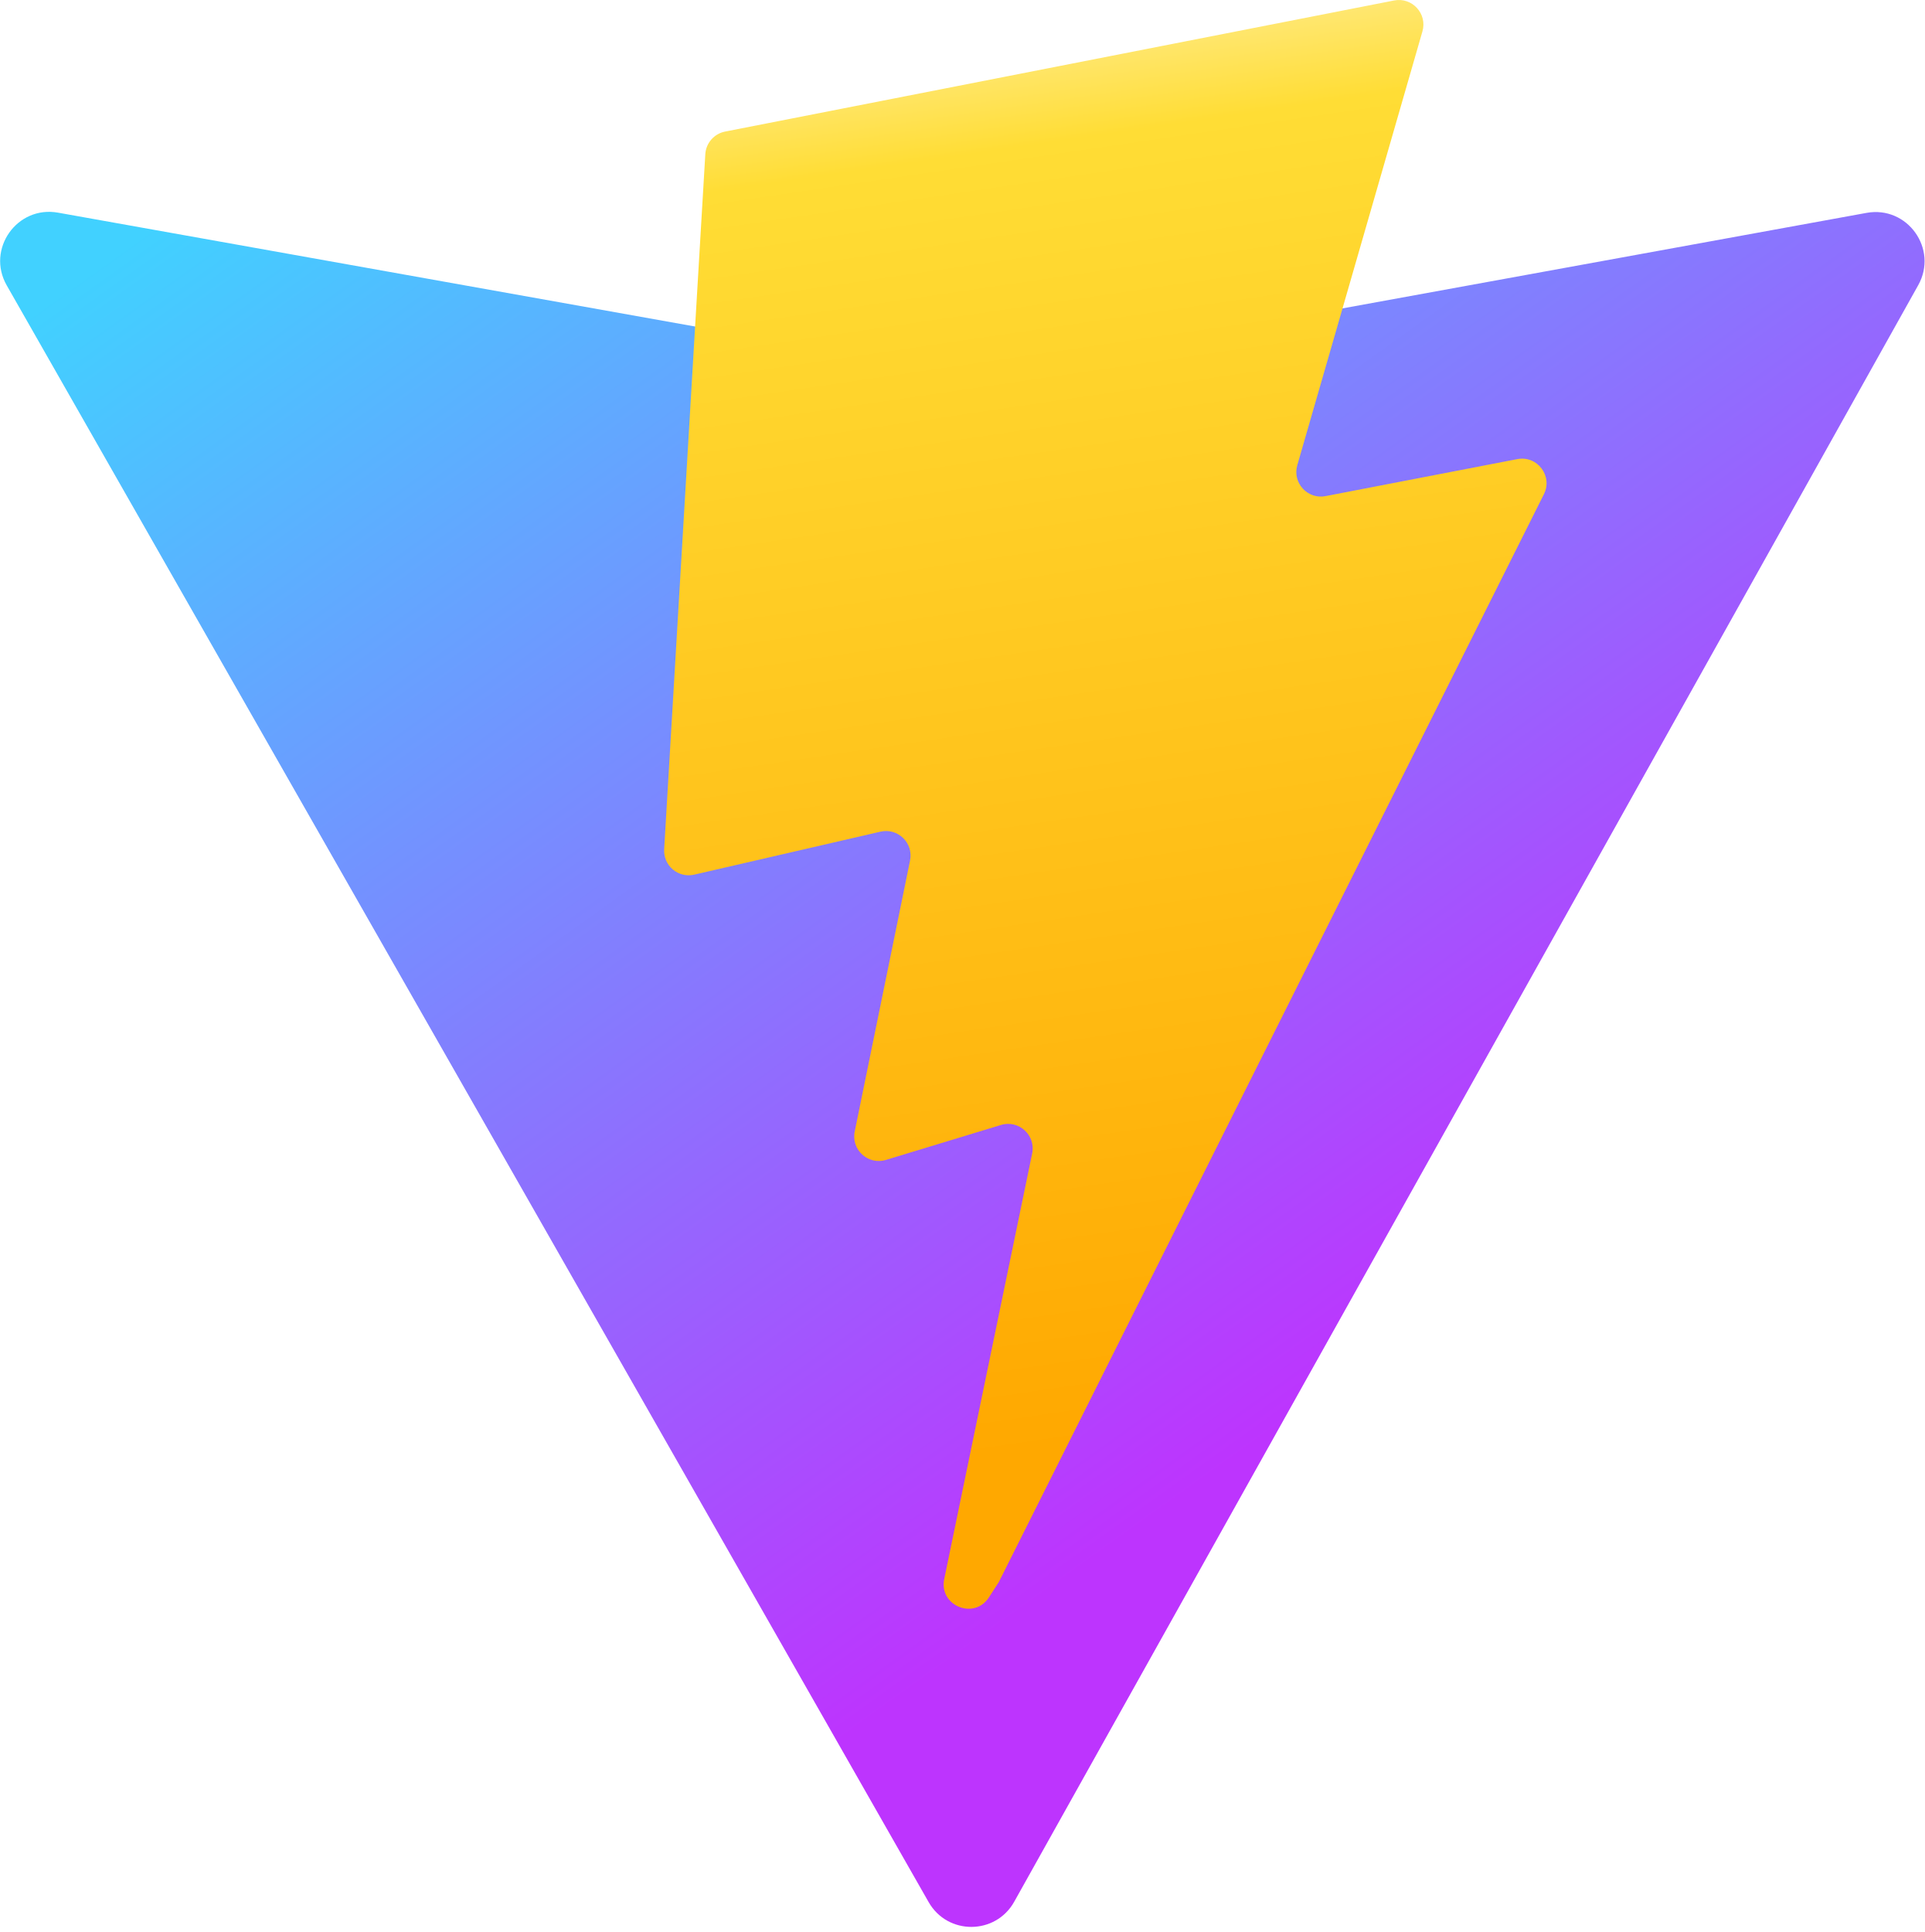
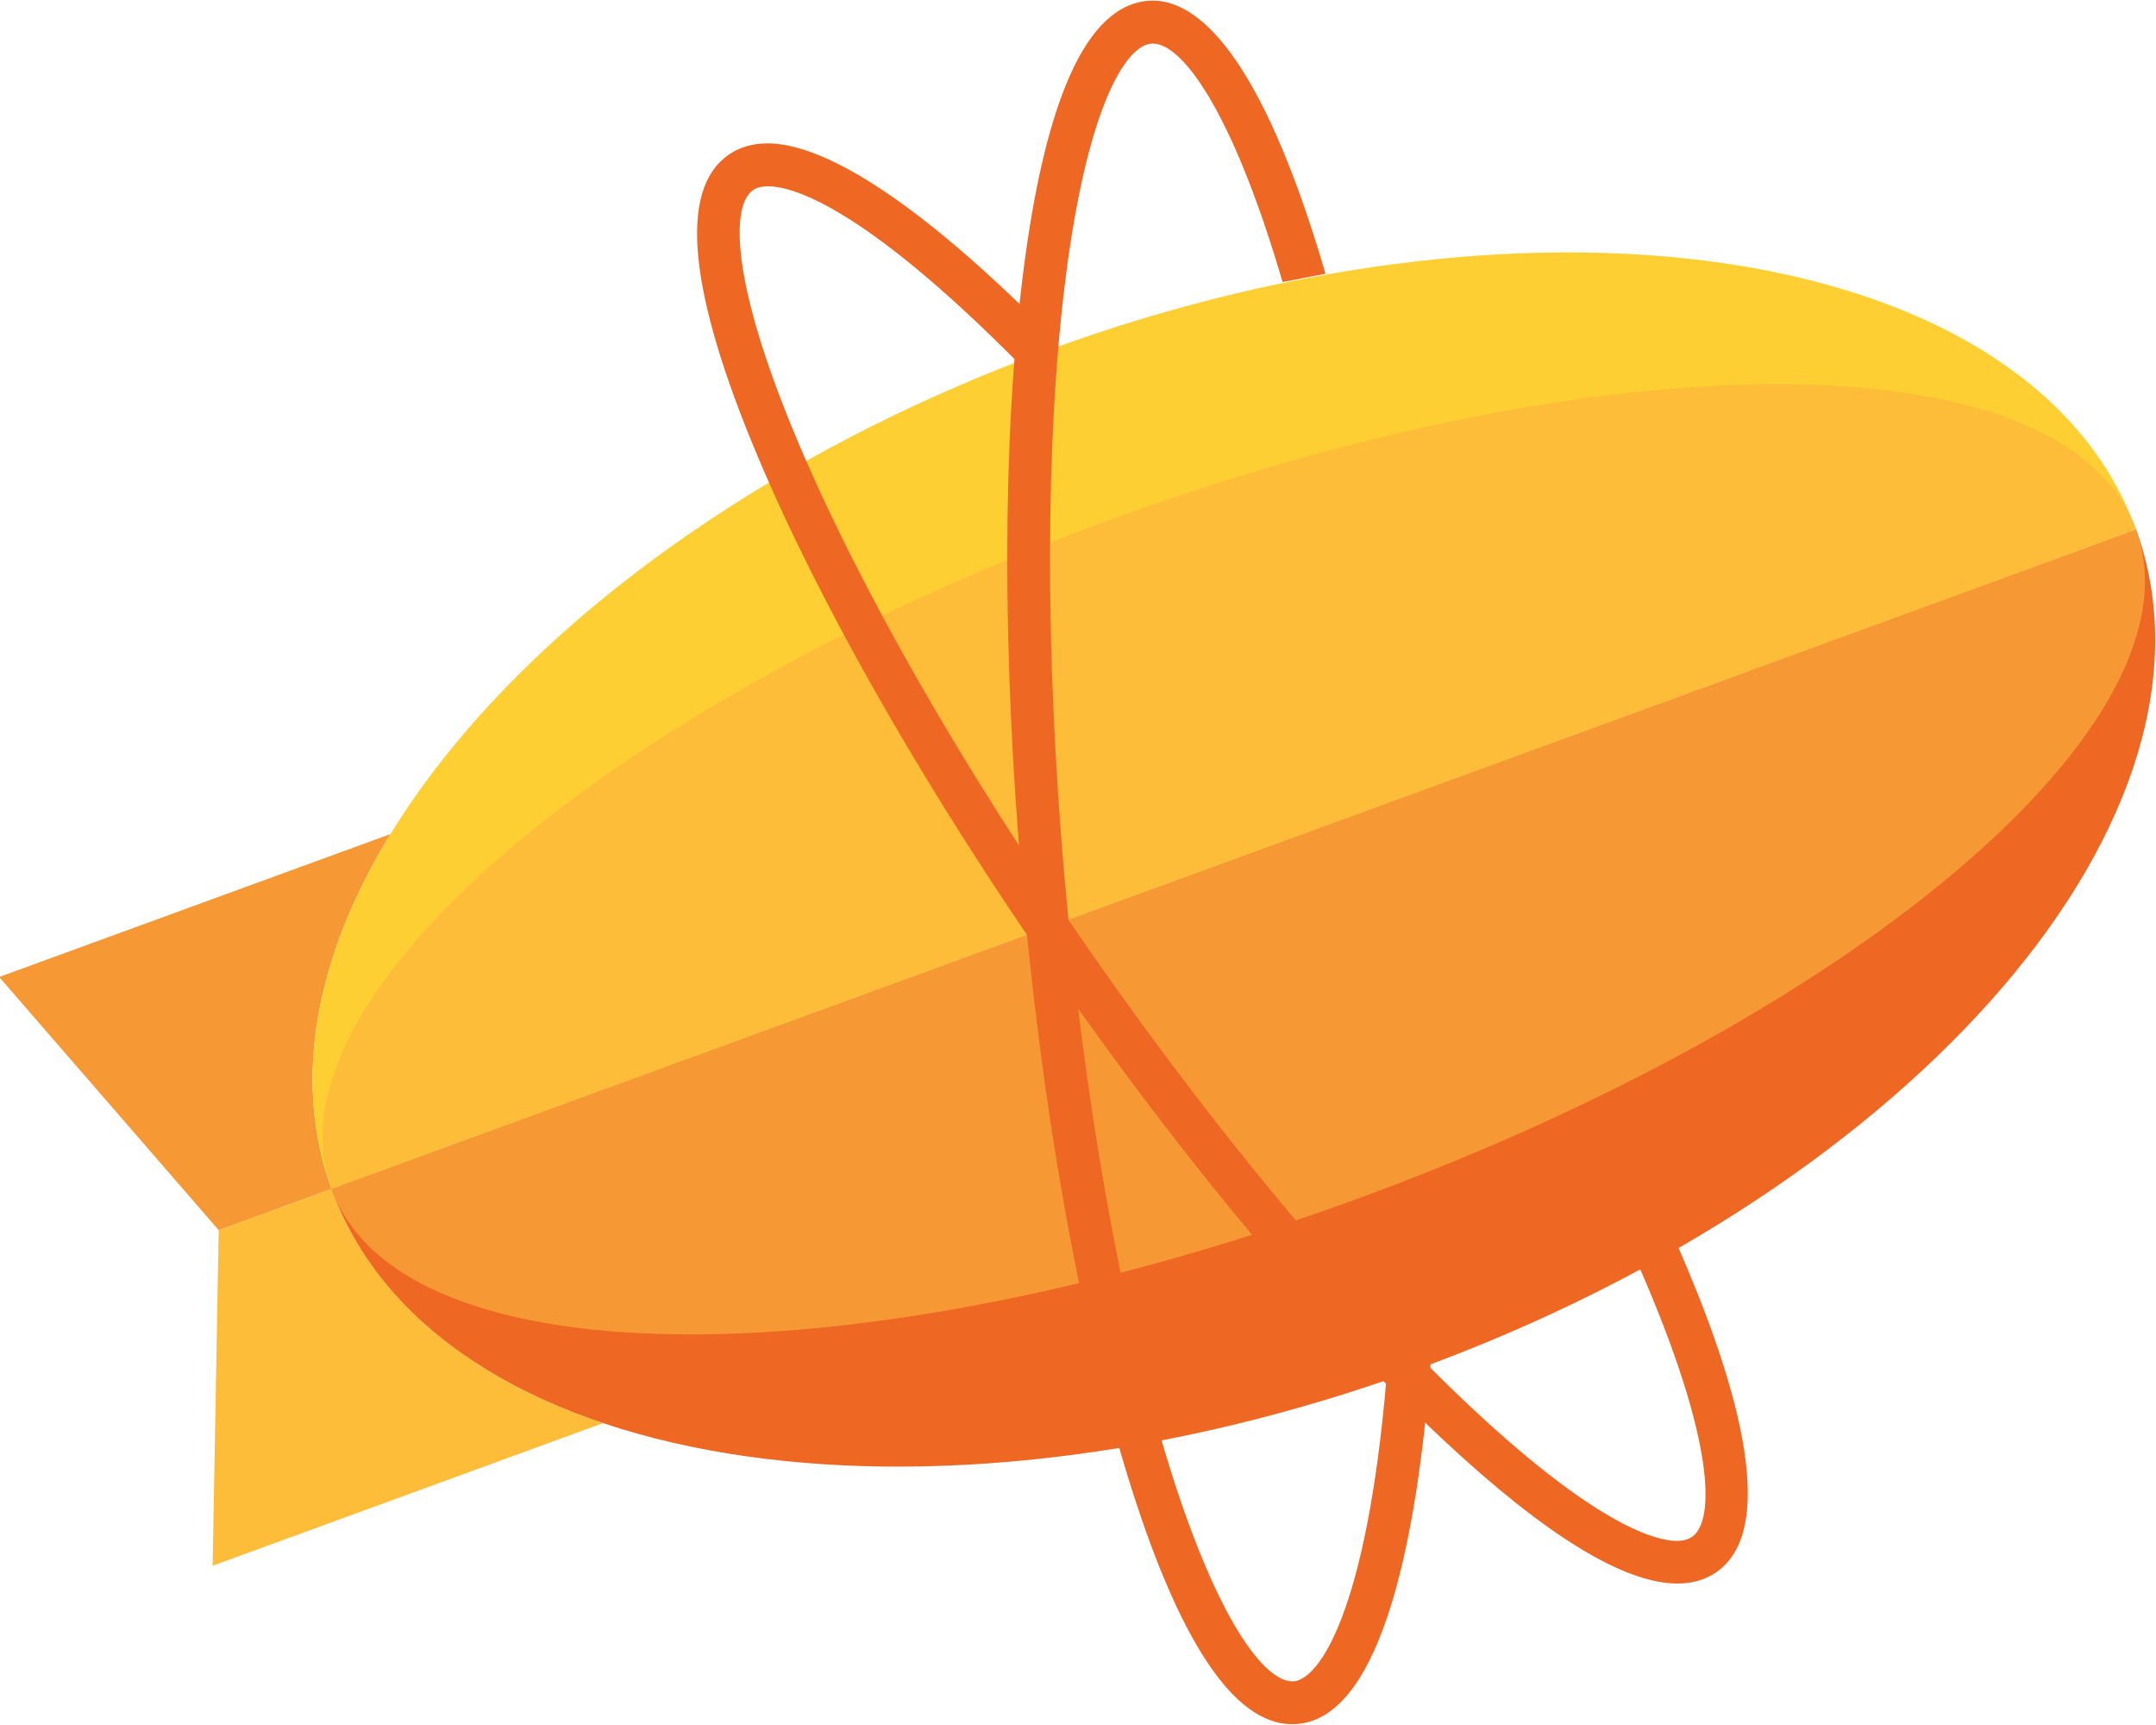
- <svg xmlns="http://www.w3.org/2000/svg" aria-hidden="true" role="img" class="iconify iconify--logos" width="31.88" height="32" preserveAspectRatio="xMidYMid meet" viewBox="0 0 256 257">
-   <defs>
-     <linearGradient id="IconifyId1813088fe1fbc01fb466" x1="-.828%" x2="57.636%" y1="7.652%" y2="78.411%">
-       <stop offset="0%" stop-color="#41D1FF" />
-       <stop offset="100%" stop-color="#BD34FE" />
-     </linearGradient>
-     <linearGradient id="IconifyId1813088fe1fbc01fb467" x1="43.376%" x2="50.316%" y1="2.242%" y2="89.03%">
-       <stop offset="0%" stop-color="#FFEA83" />
-       <stop offset="8.333%" stop-color="#FFDD35" />
-       <stop offset="100%" stop-color="#FFA800" />
-     </linearGradient>
-   </defs>
-   <path fill="url(#IconifyId1813088fe1fbc01fb466)" d="M255.153 37.938L134.897 252.976c-2.483 4.44-8.862 4.466-11.382.048L.875 37.958c-2.746-4.814 1.371-10.646 6.827-9.67l120.385 21.517a6.537 6.537 0 0 0 2.322-.004l117.867-21.483c5.438-.991 9.574 4.796 6.877 9.62Z" />
-   <path fill="url(#IconifyId1813088fe1fbc01fb467)" d="M185.432.063L96.44 17.501a3.268 3.268 0 0 0-2.634 3.014l-5.474 92.456a3.268 3.268 0 0 0 3.997 3.378l24.777-5.718c2.318-.535 4.413 1.507 3.936 3.838l-7.361 36.047c-.495 2.426 1.782 4.5 4.151 3.78l15.304-4.649c2.372-.72 4.652 1.36 4.15 3.788l-11.698 56.621c-.732 3.542 3.979 5.473 5.943 2.437l1.313-2.028l72.516-144.72c1.215-2.423-.88-5.186-3.54-4.672l-25.505 4.922c-2.396.462-4.435-1.77-3.759-4.114l16.646-57.705c.677-2.35-1.37-4.583-3.769-4.113Z" />
+ <svg xmlns="http://www.w3.org/2000/svg" width="60" height="48">
+   <g fill="none" fill-rule="evenodd">
+     <path fill="#FDBD39" d="M9.225 33.084L6.086 34.231l-.169 9.338 10.866-3.969c-3.727-1.252-6.448-3.454-7.558-6.515" />
+     <path fill="#F69833" d="M10.868 23.208L-.023 27.186l6.109 7.044 3.139-1.147c-1.107-3.052-.424-6.502 1.643-9.876" />
+     <path fill="#FECF33" d="M29.195 9.734C15.326 14.8 6.386 25.254 9.225 33.084L59.446 14.738C56.607 6.908 43.063 4.668 29.195 9.734" />
+     <path fill="#EE6723" d="M39.477 38.088c13.868-5.066 22.826-15.474 19.97-23.35L9.225 33.084C12.081 40.96 25.608 43.154 39.477 38.088" />
+     <path fill="#F69833" d="M59.446 14.738L9.225 33.084c.983 2.712 4.734 4.048 9.995 4.048 5.13 0 11.697-1.269 18.543-3.77 13.868-5.066 23.625-13.269 21.683-18.624" />
+     <path fill="#FDBD39" d="M49.451 10.69c-5.13 0-11.697 1.269-18.543 3.77C17.04 19.526 7.283 27.728 9.225 33.084L59.446 14.738c-.983-2.712-4.734-4.048-9.995-4.048" />
+     <path fill="#EE6723" d="M46.677 44.063h-0c-1.478 0-3.657-1.335-6.479-3.967-3.338-3.114-7.162-7.675-10.768-12.844-3.605-5.168-6.568-10.334-8.342-14.548-1.933-4.592-2.208-7.415-.819-8.392.305-.214.672-.322 1.091-.322 1.13 0 3.332.841 7.404 4.85l.089.088-.012.125c-.028.288-.054.579-.076.864l-.045.566-.399-.402c-4.387-4.42-6.318-4.897-6.945-4.897-.179 0-.321.036-.423.108-.603.423-.641 2.497 1.232 6.949 1.742 4.139 4.662 9.227 8.22 14.328 3.559 5.101 7.324 9.595 10.603 12.654 3.535 3.298 5.129 3.654 5.65 3.654.18 0 .326-.039.434-.115.636-.447.636-2.668-1.453-7.46l-.096-.22.21-.115c.21-.115.413-.228.604-.336l.252-.143.116.266c1.482 3.395 2.867 7.71 1.051 8.986-.306.215-.675.324-1.097.324zm-0-.524h0l-0.0.262-0-.262z" />
+     <path fill="#EE6723" d="M39.813 37.945l-.021.261c-.351 4.338-1.274 9.554-3.681 9.765-.048.004-.099.007-.149.007-1.635 0-3.182-2.343-4.598-6.963-1.34-4.371-2.379-10.241-2.927-16.527-.548-6.285-.54-12.246.023-16.785.613-4.947 1.781-7.53 3.471-7.678.05-.005.102-.007.153-.007 1.186 0 2.974 1.343 4.804 7.599l-1.195.231c-.611-2.091-1.277-3.791-1.938-4.959-.612-1.081-1.206-1.676-1.674-1.676-.015 0-.031.001-.046.002-.732.064-1.799 1.841-2.394 6.636-.553 4.458-.559 10.33-.019 16.534.541 6.205 1.563 11.986 2.879 16.279.589 1.923 1.235 3.507 1.869 4.583.584.992 1.149 1.538 1.592 1.538.015 0 .03-.001.045-.002.701-.061 2.021-1.91 2.577-8.415l1.228-.422" />
+   </g>
</svg>
